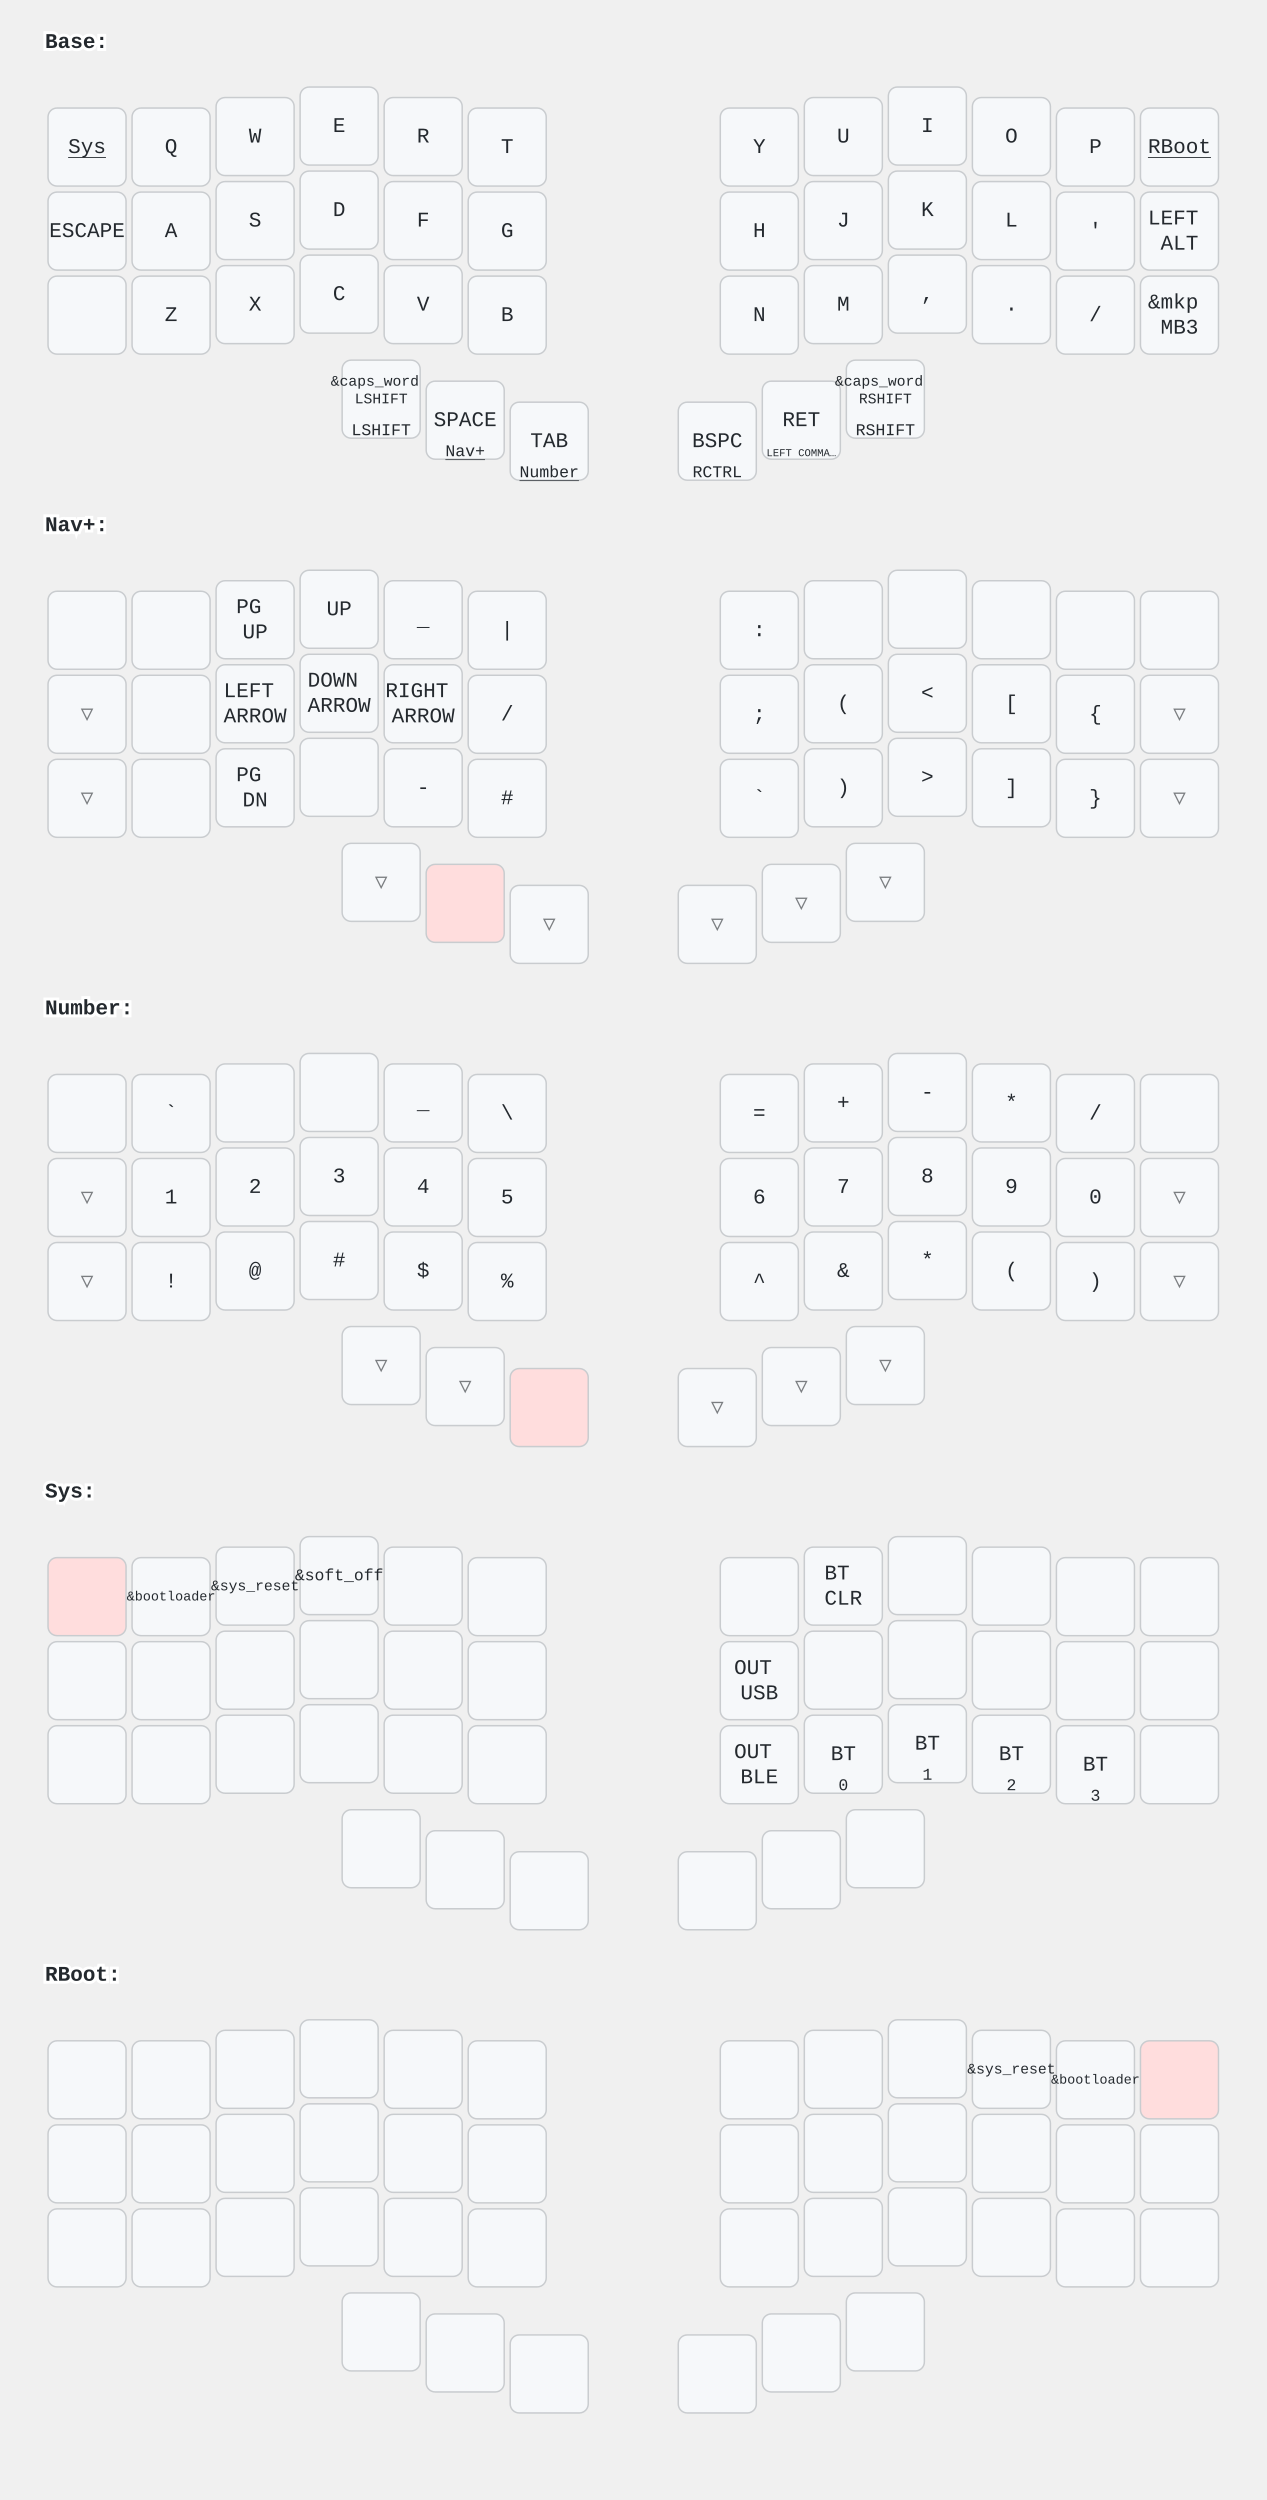
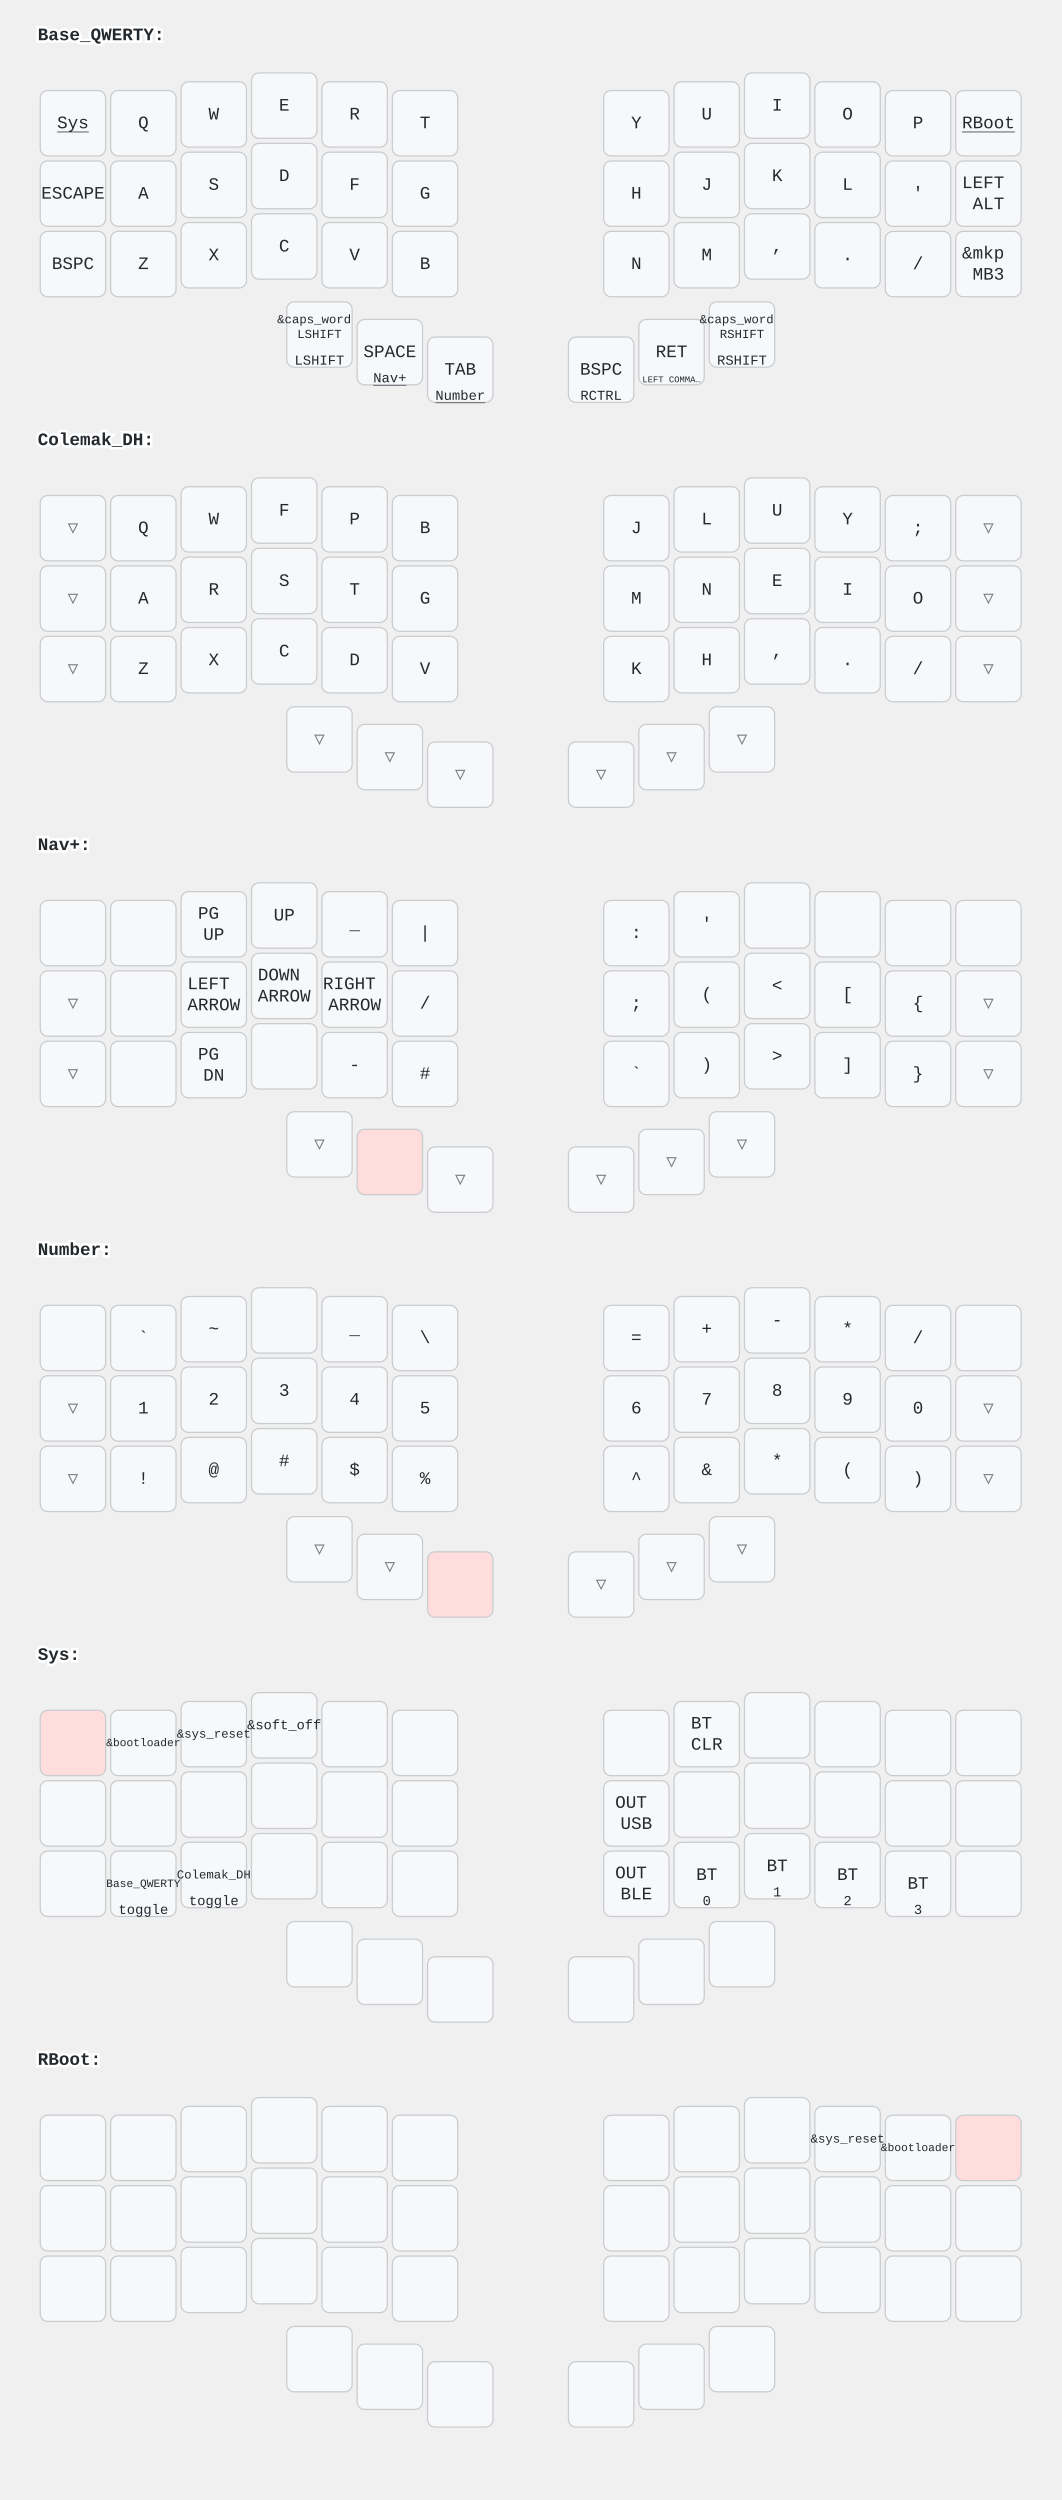
- <svg xmlns="http://www.w3.org/2000/svg" width="844" height="1666" viewBox="0 0 844 1666" class="keymap">
+ <svg xmlns="http://www.w3.org/2000/svg" width="844" height="1988" viewBox="0 0 844 1988" class="keymap">
  <style>/* inherit to force styles through use tags */
svg path {
    fill: inherit;
}

/* font and background color specifications */
svg.keymap {
    font-family: SFMono-Regular,Consolas,Liberation Mono,Menlo,monospace;
    font-size: 14px;
    font-kerning: normal;
    text-rendering: optimizeLegibility;
    fill: #24292e;
}

/* default key styling */
rect.key {
    fill: #f6f8fa;
}

rect.key, rect.combo {
    stroke: #c9cccf;
    stroke-width: 1;
}

/* default key side styling, only used is draw_key_sides is set */
rect.side {
    filter: brightness(90%);
}

/* color accent for combo boxes */
rect.combo, rect.combo-separate {
    fill: #cdf;
}

/* color accent for held keys */
rect.held, rect.combo.held {
    fill: #fdd;
}

/* color accent for ghost (optional) keys */
rect.ghost, rect.combo.ghost {
    stroke-dasharray: 4, 4;
    stroke-width: 2;
}

text {
    text-anchor: middle;
    dominant-baseline: middle;
}

/* styling for layer labels */
text.label {
    font-weight: bold;
    text-anchor: start;
    stroke: white;
    stroke-width: 4;
    paint-order: stroke;
}

/* styling for optional footer */
text.footer {
    text-anchor: end;
    dominant-baseline: auto;
    stroke: white;
    stroke-width: 4;
    paint-order: stroke;
}

/* styling for combo tap, and key hold/shifted label text */
text.combo, text.hold, text.shifted {
    font-size: 11px;
}

text.hold {
    text-anchor: middle;
    dominant-baseline: auto;
}

text.shifted {
    text-anchor: middle;
    dominant-baseline: hanging;
}

text.layer-activator {
    text-decoration: underline;
}

/* styling for hold/shifted label text in combo box */
text.combo.hold, text.combo.shifted {
    font-size: 8px;
}

/* lighter symbol for transparent keys */
text.trans {
    fill: #7b7e81;
}

/* styling for combo dendrons */
path.combo {
    stroke-width: 1;
    stroke: gray;
    fill: none;
}

/* Start Tabler Icons Cleanup */
/* cannot use height/width with glyphs */
.icon-tabler &gt; path {
    fill: inherit;
    stroke: inherit;
    stroke-width: 2;
}
/* hide tabler's default box */
.icon-tabler &gt; path[stroke="none"][fill="none"] {
    visibility: hidden;
}
/* End Tabler Icons Cleanup */
</style>
-   <g transform="translate(30, 0)" class="layer-Base">
-     <text x="0" y="28" class="label" id="Base">Base:</text>
+   <g transform="translate(30, 0)" class="layer-Base_QWERTY">
+     <text x="0" y="28" class="label" id="Base_QWERTY">Base_QWERTY:</text>
    <g transform="translate(0, 56)">
      <g transform="translate(28, 42)" class="key keypos-0">
        <rect rx="6" ry="6" x="-26" y="-26" width="52" height="52" class="key" />
        <a href="#Sys">
          <text x="0" y="0" class="key tap layer-activator">Sys</text>
        </a>
      </g>
      <g transform="translate(84, 42)" class="key keypos-1">
        <rect rx="6" ry="6" x="-26" y="-26" width="52" height="52" class="key" />
        <text x="0" y="0" class="key tap">Q</text>
      </g>
      <g transform="translate(140, 35)" class="key keypos-2">
        <rect rx="6" ry="6" x="-26" y="-26" width="52" height="52" class="key" />
        <text x="0" y="0" class="key tap">W</text>
      </g>
      <g transform="translate(196, 28)" class="key keypos-3">
        <rect rx="6" ry="6" x="-26" y="-26" width="52" height="52" class="key" />
        <text x="0" y="0" class="key tap">E</text>
      </g>
      <g transform="translate(252, 35)" class="key keypos-4">
        <rect rx="6" ry="6" x="-26" y="-26" width="52" height="52" class="key" />
        <text x="0" y="0" class="key tap">R</text>
      </g>
      <g transform="translate(308, 42)" class="key keypos-5">
        <rect rx="6" ry="6" x="-26" y="-26" width="52" height="52" class="key" />
        <text x="0" y="0" class="key tap">T</text>
      </g>
      <g transform="translate(476, 42)" class="key keypos-6">
        <rect rx="6" ry="6" x="-26" y="-26" width="52" height="52" class="key" />
        <text x="0" y="0" class="key tap">Y</text>
      </g>
      <g transform="translate(532, 35)" class="key keypos-7">
        <rect rx="6" ry="6" x="-26" y="-26" width="52" height="52" class="key" />
        <text x="0" y="0" class="key tap">U</text>
      </g>
      <g transform="translate(588, 28)" class="key keypos-8">
        <rect rx="6" ry="6" x="-26" y="-26" width="52" height="52" class="key" />
        <text x="0" y="0" class="key tap">I</text>
      </g>
      <g transform="translate(644, 35)" class="key keypos-9">
        <rect rx="6" ry="6" x="-26" y="-26" width="52" height="52" class="key" />
        <text x="0" y="0" class="key tap">O</text>
      </g>
      <g transform="translate(700, 42)" class="key keypos-10">
        <rect rx="6" ry="6" x="-26" y="-26" width="52" height="52" class="key" />
        <text x="0" y="0" class="key tap">P</text>
      </g>
      <g transform="translate(756, 42)" class="key keypos-11">
        <rect rx="6" ry="6" x="-26" y="-26" width="52" height="52" class="key" />
        <a href="#RBoot">
          <text x="0" y="0" class="key tap layer-activator">RBoot</text>
        </a>
      </g>
      <g transform="translate(28, 98)" class="key keypos-12">
        <rect rx="6" ry="6" x="-26" y="-26" width="52" height="52" class="key" />
        <text x="0" y="0" class="key tap">ESCAPE</text>
      </g>
      <g transform="translate(84, 98)" class="key keypos-13">
        <rect rx="6" ry="6" x="-26" y="-26" width="52" height="52" class="key" />
        <text x="0" y="0" class="key tap">A</text>
      </g>
      <g transform="translate(140, 91)" class="key keypos-14">
        <rect rx="6" ry="6" x="-26" y="-26" width="52" height="52" class="key" />
        <text x="0" y="0" class="key tap">S</text>
      </g>
      <g transform="translate(196, 84)" class="key keypos-15">
        <rect rx="6" ry="6" x="-26" y="-26" width="52" height="52" class="key" />
        <text x="0" y="0" class="key tap">D</text>
      </g>
      <g transform="translate(252, 91)" class="key keypos-16">
        <rect rx="6" ry="6" x="-26" y="-26" width="52" height="52" class="key" />
        <text x="0" y="0" class="key tap">F</text>
      </g>
      <g transform="translate(308, 98)" class="key keypos-17">
        <rect rx="6" ry="6" x="-26" y="-26" width="52" height="52" class="key" />
        <text x="0" y="0" class="key tap">G</text>
      </g>
      <g transform="translate(476, 98)" class="key keypos-18">
        <rect rx="6" ry="6" x="-26" y="-26" width="52" height="52" class="key" />
        <text x="0" y="0" class="key tap">H</text>
      </g>
      <g transform="translate(532, 91)" class="key keypos-19">
        <rect rx="6" ry="6" x="-26" y="-26" width="52" height="52" class="key" />
        <text x="0" y="0" class="key tap">J</text>
      </g>
      <g transform="translate(588, 84)" class="key keypos-20">
        <rect rx="6" ry="6" x="-26" y="-26" width="52" height="52" class="key" />
        <text x="0" y="0" class="key tap">K</text>
      </g>
      <g transform="translate(644, 91)" class="key keypos-21">
        <rect rx="6" ry="6" x="-26" y="-26" width="52" height="52" class="key" />
        <text x="0" y="0" class="key tap">L</text>
      </g>
      <g transform="translate(700, 98)" class="key keypos-22">
        <rect rx="6" ry="6" x="-26" y="-26" width="52" height="52" class="key" />
        <text x="0" y="0" class="key tap">'</text>
      </g>
      <g transform="translate(756, 98)" class="key keypos-23">
        <rect rx="6" ry="6" x="-26" y="-26" width="52" height="52" class="key" />
        <text x="0" y="0" class="key tap">
          <tspan x="0" dy="-0.6em">LEFT</tspan>
          <tspan x="0" dy="1.2em">ALT</tspan>
        </text>
      </g>
      <g transform="translate(28, 154)" class="key keypos-24">
        <rect rx="6" ry="6" x="-26" y="-26" width="52" height="52" class="key" />
+         <text x="0" y="0" class="key tap">BSPC</text>
      </g>
      <g transform="translate(84, 154)" class="key keypos-25">
        <rect rx="6" ry="6" x="-26" y="-26" width="52" height="52" class="key" />
        <text x="0" y="0" class="key tap">Z</text>
      </g>
      <g transform="translate(140, 147)" class="key keypos-26">
        <rect rx="6" ry="6" x="-26" y="-26" width="52" height="52" class="key" />
        <text x="0" y="0" class="key tap">X</text>
      </g>
      <g transform="translate(196, 140)" class="key keypos-27">
        <rect rx="6" ry="6" x="-26" y="-26" width="52" height="52" class="key" />
        <text x="0" y="0" class="key tap">C</text>
      </g>
      <g transform="translate(252, 147)" class="key keypos-28">
        <rect rx="6" ry="6" x="-26" y="-26" width="52" height="52" class="key" />
        <text x="0" y="0" class="key tap">V</text>
      </g>
      <g transform="translate(308, 154)" class="key keypos-29">
        <rect rx="6" ry="6" x="-26" y="-26" width="52" height="52" class="key" />
        <text x="0" y="0" class="key tap">B</text>
      </g>
      <g transform="translate(476, 154)" class="key keypos-30">
        <rect rx="6" ry="6" x="-26" y="-26" width="52" height="52" class="key" />
        <text x="0" y="0" class="key tap">N</text>
      </g>
      <g transform="translate(532, 147)" class="key keypos-31">
        <rect rx="6" ry="6" x="-26" y="-26" width="52" height="52" class="key" />
        <text x="0" y="0" class="key tap">M</text>
      </g>
      <g transform="translate(588, 140)" class="key keypos-32">
        <rect rx="6" ry="6" x="-26" y="-26" width="52" height="52" class="key" />
        <text x="0" y="0" class="key tap">,</text>
      </g>
      <g transform="translate(644, 147)" class="key keypos-33">
        <rect rx="6" ry="6" x="-26" y="-26" width="52" height="52" class="key" />
        <text x="0" y="0" class="key tap">.</text>
      </g>
      <g transform="translate(700, 154)" class="key keypos-34">
        <rect rx="6" ry="6" x="-26" y="-26" width="52" height="52" class="key" />
        <text x="0" y="0" class="key tap">/</text>
      </g>
      <g transform="translate(756, 154)" class="key keypos-35">
        <rect rx="6" ry="6" x="-26" y="-26" width="52" height="52" class="key" />
        <text x="0" y="0" class="key tap">
          <tspan x="0" dy="-0.6em">&amp;mkp</tspan>
          <tspan x="0" dy="1.2em">MB3</tspan>
        </text>
      </g>
      <g transform="translate(224, 210)" class="key keypos-36">
        <rect rx="6" ry="6" x="-26" y="-26" width="52" height="52" class="key" />
        <text x="0" y="0" class="key tap">
          <tspan x="0" dy="-1.2em" style="font-size: 70%">&amp;caps_word</tspan>
          <tspan x="0" dy="1.2em" style="font-size: 70%">LSHIFT</tspan>
        </text>
        <text x="0" y="24" class="key hold">LSHIFT</text>
      </g>
      <g transform="translate(280, 224)" class="key keypos-37">
        <rect rx="6" ry="6" x="-26" y="-26" width="52" height="52" class="key" />
        <text x="0" y="0" class="key tap">SPACE</text>
        <a href="#Nav">
          <text x="0" y="24" class="key hold layer-activator">Nav+</text>
        </a>
      </g>
      <g transform="translate(336, 238)" class="key keypos-38">
        <rect rx="6" ry="6" x="-26" y="-26" width="52" height="52" class="key" />
        <text x="0" y="0" class="key tap">TAB</text>
        <a href="#Number">
          <text x="0" y="24" class="key hold layer-activator">Number</text>
        </a>
      </g>
      <g transform="translate(448, 238)" class="key keypos-39">
        <rect rx="6" ry="6" x="-26" y="-26" width="52" height="52" class="key" />
        <text x="0" y="0" class="key tap">BSPC</text>
        <text x="0" y="24" class="key hold">RCTRL</text>
      </g>
      <g transform="translate(504, 224)" class="key keypos-40">
        <rect rx="6" ry="6" x="-26" y="-26" width="52" height="52" class="key" />
        <text x="0" y="0" class="key tap">RET</text>
        <text x="0" y="24" class="key hold">
          <tspan style="font-size: 64%">LEFT COMMA…</tspan>
        </text>
      </g>
      <g transform="translate(560, 210)" class="key keypos-41">
        <rect rx="6" ry="6" x="-26" y="-26" width="52" height="52" class="key" />
        <text x="0" y="0" class="key tap">
          <tspan x="0" dy="-1.2em" style="font-size: 70%">&amp;caps_word</tspan>
          <tspan x="0" dy="1.2em" style="font-size: 70%">RSHIFT</tspan>
        </text>
        <text x="0" y="24" class="key hold">RSHIFT</text>
      </g>
    </g>
  </g>
-   <g transform="translate(30, 322)" class="layer-Nav+">
+   <g transform="translate(30, 322)" class="layer-Colemak_DH">
+     <text x="0" y="28" class="label" id="Colemak_DH">Colemak_DH:</text>
+     <g transform="translate(0, 56)">
+       <g transform="translate(28, 42)" class="key trans keypos-0">
+         <rect rx="6" ry="6" x="-26" y="-26" width="52" height="52" class="key trans" />
+         <text x="0" y="0" class="key trans tap">▽</text>
+       </g>
+       <g transform="translate(84, 42)" class="key keypos-1">
+         <rect rx="6" ry="6" x="-26" y="-26" width="52" height="52" class="key" />
+         <text x="0" y="0" class="key tap">Q</text>
+       </g>
+       <g transform="translate(140, 35)" class="key keypos-2">
+         <rect rx="6" ry="6" x="-26" y="-26" width="52" height="52" class="key" />
+         <text x="0" y="0" class="key tap">W</text>
+       </g>
+       <g transform="translate(196, 28)" class="key keypos-3">
+         <rect rx="6" ry="6" x="-26" y="-26" width="52" height="52" class="key" />
+         <text x="0" y="0" class="key tap">F</text>
+       </g>
+       <g transform="translate(252, 35)" class="key keypos-4">
+         <rect rx="6" ry="6" x="-26" y="-26" width="52" height="52" class="key" />
+         <text x="0" y="0" class="key tap">P</text>
+       </g>
+       <g transform="translate(308, 42)" class="key keypos-5">
+         <rect rx="6" ry="6" x="-26" y="-26" width="52" height="52" class="key" />
+         <text x="0" y="0" class="key tap">B</text>
+       </g>
+       <g transform="translate(476, 42)" class="key keypos-6">
+         <rect rx="6" ry="6" x="-26" y="-26" width="52" height="52" class="key" />
+         <text x="0" y="0" class="key tap">J</text>
+       </g>
+       <g transform="translate(532, 35)" class="key keypos-7">
+         <rect rx="6" ry="6" x="-26" y="-26" width="52" height="52" class="key" />
+         <text x="0" y="0" class="key tap">L</text>
+       </g>
+       <g transform="translate(588, 28)" class="key keypos-8">
+         <rect rx="6" ry="6" x="-26" y="-26" width="52" height="52" class="key" />
+         <text x="0" y="0" class="key tap">U</text>
+       </g>
+       <g transform="translate(644, 35)" class="key keypos-9">
+         <rect rx="6" ry="6" x="-26" y="-26" width="52" height="52" class="key" />
+         <text x="0" y="0" class="key tap">Y</text>
+       </g>
+       <g transform="translate(700, 42)" class="key keypos-10">
+         <rect rx="6" ry="6" x="-26" y="-26" width="52" height="52" class="key" />
+         <text x="0" y="0" class="key tap">;</text>
+       </g>
+       <g transform="translate(756, 42)" class="key trans keypos-11">
+         <rect rx="6" ry="6" x="-26" y="-26" width="52" height="52" class="key trans" />
+         <text x="0" y="0" class="key trans tap">▽</text>
+       </g>
+       <g transform="translate(28, 98)" class="key trans keypos-12">
+         <rect rx="6" ry="6" x="-26" y="-26" width="52" height="52" class="key trans" />
+         <text x="0" y="0" class="key trans tap">▽</text>
+       </g>
+       <g transform="translate(84, 98)" class="key keypos-13">
+         <rect rx="6" ry="6" x="-26" y="-26" width="52" height="52" class="key" />
+         <text x="0" y="0" class="key tap">A</text>
+       </g>
+       <g transform="translate(140, 91)" class="key keypos-14">
+         <rect rx="6" ry="6" x="-26" y="-26" width="52" height="52" class="key" />
+         <text x="0" y="0" class="key tap">R</text>
+       </g>
+       <g transform="translate(196, 84)" class="key keypos-15">
+         <rect rx="6" ry="6" x="-26" y="-26" width="52" height="52" class="key" />
+         <text x="0" y="0" class="key tap">S</text>
+       </g>
+       <g transform="translate(252, 91)" class="key keypos-16">
+         <rect rx="6" ry="6" x="-26" y="-26" width="52" height="52" class="key" />
+         <text x="0" y="0" class="key tap">T</text>
+       </g>
+       <g transform="translate(308, 98)" class="key keypos-17">
+         <rect rx="6" ry="6" x="-26" y="-26" width="52" height="52" class="key" />
+         <text x="0" y="0" class="key tap">G</text>
+       </g>
+       <g transform="translate(476, 98)" class="key keypos-18">
+         <rect rx="6" ry="6" x="-26" y="-26" width="52" height="52" class="key" />
+         <text x="0" y="0" class="key tap">M</text>
+       </g>
+       <g transform="translate(532, 91)" class="key keypos-19">
+         <rect rx="6" ry="6" x="-26" y="-26" width="52" height="52" class="key" />
+         <text x="0" y="0" class="key tap">N</text>
+       </g>
+       <g transform="translate(588, 84)" class="key keypos-20">
+         <rect rx="6" ry="6" x="-26" y="-26" width="52" height="52" class="key" />
+         <text x="0" y="0" class="key tap">E</text>
+       </g>
+       <g transform="translate(644, 91)" class="key keypos-21">
+         <rect rx="6" ry="6" x="-26" y="-26" width="52" height="52" class="key" />
+         <text x="0" y="0" class="key tap">I</text>
+       </g>
+       <g transform="translate(700, 98)" class="key keypos-22">
+         <rect rx="6" ry="6" x="-26" y="-26" width="52" height="52" class="key" />
+         <text x="0" y="0" class="key tap">O</text>
+       </g>
+       <g transform="translate(756, 98)" class="key trans keypos-23">
+         <rect rx="6" ry="6" x="-26" y="-26" width="52" height="52" class="key trans" />
+         <text x="0" y="0" class="key trans tap">▽</text>
+       </g>
+       <g transform="translate(28, 154)" class="key trans keypos-24">
+         <rect rx="6" ry="6" x="-26" y="-26" width="52" height="52" class="key trans" />
+         <text x="0" y="0" class="key trans tap">▽</text>
+       </g>
+       <g transform="translate(84, 154)" class="key keypos-25">
+         <rect rx="6" ry="6" x="-26" y="-26" width="52" height="52" class="key" />
+         <text x="0" y="0" class="key tap">Z</text>
+       </g>
+       <g transform="translate(140, 147)" class="key keypos-26">
+         <rect rx="6" ry="6" x="-26" y="-26" width="52" height="52" class="key" />
+         <text x="0" y="0" class="key tap">X</text>
+       </g>
+       <g transform="translate(196, 140)" class="key keypos-27">
+         <rect rx="6" ry="6" x="-26" y="-26" width="52" height="52" class="key" />
+         <text x="0" y="0" class="key tap">C</text>
+       </g>
+       <g transform="translate(252, 147)" class="key keypos-28">
+         <rect rx="6" ry="6" x="-26" y="-26" width="52" height="52" class="key" />
+         <text x="0" y="0" class="key tap">D</text>
+       </g>
+       <g transform="translate(308, 154)" class="key keypos-29">
+         <rect rx="6" ry="6" x="-26" y="-26" width="52" height="52" class="key" />
+         <text x="0" y="0" class="key tap">V</text>
+       </g>
+       <g transform="translate(476, 154)" class="key keypos-30">
+         <rect rx="6" ry="6" x="-26" y="-26" width="52" height="52" class="key" />
+         <text x="0" y="0" class="key tap">K</text>
+       </g>
+       <g transform="translate(532, 147)" class="key keypos-31">
+         <rect rx="6" ry="6" x="-26" y="-26" width="52" height="52" class="key" />
+         <text x="0" y="0" class="key tap">H</text>
+       </g>
+       <g transform="translate(588, 140)" class="key keypos-32">
+         <rect rx="6" ry="6" x="-26" y="-26" width="52" height="52" class="key" />
+         <text x="0" y="0" class="key tap">,</text>
+       </g>
+       <g transform="translate(644, 147)" class="key keypos-33">
+         <rect rx="6" ry="6" x="-26" y="-26" width="52" height="52" class="key" />
+         <text x="0" y="0" class="key tap">.</text>
+       </g>
+       <g transform="translate(700, 154)" class="key keypos-34">
+         <rect rx="6" ry="6" x="-26" y="-26" width="52" height="52" class="key" />
+         <text x="0" y="0" class="key tap">/</text>
+       </g>
+       <g transform="translate(756, 154)" class="key trans keypos-35">
+         <rect rx="6" ry="6" x="-26" y="-26" width="52" height="52" class="key trans" />
+         <text x="0" y="0" class="key trans tap">▽</text>
+       </g>
+       <g transform="translate(224, 210)" class="key trans keypos-36">
+         <rect rx="6" ry="6" x="-26" y="-26" width="52" height="52" class="key trans" />
+         <text x="0" y="0" class="key trans tap">▽</text>
+       </g>
+       <g transform="translate(280, 224)" class="key trans keypos-37">
+         <rect rx="6" ry="6" x="-26" y="-26" width="52" height="52" class="key trans" />
+         <text x="0" y="0" class="key trans tap">▽</text>
+       </g>
+       <g transform="translate(336, 238)" class="key trans keypos-38">
+         <rect rx="6" ry="6" x="-26" y="-26" width="52" height="52" class="key trans" />
+         <text x="0" y="0" class="key trans tap">▽</text>
+       </g>
+       <g transform="translate(448, 238)" class="key trans keypos-39">
+         <rect rx="6" ry="6" x="-26" y="-26" width="52" height="52" class="key trans" />
+         <text x="0" y="0" class="key trans tap">▽</text>
+       </g>
+       <g transform="translate(504, 224)" class="key trans keypos-40">
+         <rect rx="6" ry="6" x="-26" y="-26" width="52" height="52" class="key trans" />
+         <text x="0" y="0" class="key trans tap">▽</text>
+       </g>
+       <g transform="translate(560, 210)" class="key trans keypos-41">
+         <rect rx="6" ry="6" x="-26" y="-26" width="52" height="52" class="key trans" />
+         <text x="0" y="0" class="key trans tap">▽</text>
+       </g>
+     </g>
+   </g>
+   <g transform="translate(30, 644)" class="layer-Nav+">
    <text x="0" y="28" class="label" id="Nav">Nav+:</text>
    <g transform="translate(0, 56)">
      <g transform="translate(28, 42)" class="key keypos-0">
        <rect rx="6" ry="6" x="-26" y="-26" width="52" height="52" class="key" />
      </g>
      <g transform="translate(84, 42)" class="key keypos-1">
        <rect rx="6" ry="6" x="-26" y="-26" width="52" height="52" class="key" />
      </g>
      <g transform="translate(140, 35)" class="key keypos-2">
        <rect rx="6" ry="6" x="-26" y="-26" width="52" height="52" class="key" />
        <text x="0" y="0" class="key tap">
          <tspan x="0" dy="-0.6em">PG</tspan>
          <tspan x="0" dy="1.2em">UP</tspan>
        </text>
      </g>
      <g transform="translate(196, 28)" class="key keypos-3">
        <rect rx="6" ry="6" x="-26" y="-26" width="52" height="52" class="key" />
        <text x="0" y="0" class="key tap">UP</text>
      </g>
      <g transform="translate(252, 35)" class="key keypos-4">
        <rect rx="6" ry="6" x="-26" y="-26" width="52" height="52" class="key" />
        <text x="0" y="0" class="key tap">_</text>
      </g>
      <g transform="translate(308, 42)" class="key keypos-5">
        <rect rx="6" ry="6" x="-26" y="-26" width="52" height="52" class="key" />
        <text x="0" y="0" class="key tap">|</text>
      </g>
      <g transform="translate(476, 42)" class="key keypos-6">
        <rect rx="6" ry="6" x="-26" y="-26" width="52" height="52" class="key" />
        <text x="0" y="0" class="key tap">:</text>
      </g>
      <g transform="translate(532, 35)" class="key keypos-7">
        <rect rx="6" ry="6" x="-26" y="-26" width="52" height="52" class="key" />
+         <text x="0" y="0" class="key tap">'</text>
      </g>
      <g transform="translate(588, 28)" class="key keypos-8">
        <rect rx="6" ry="6" x="-26" y="-26" width="52" height="52" class="key" />
      </g>
      <g transform="translate(644, 35)" class="key keypos-9">
        <rect rx="6" ry="6" x="-26" y="-26" width="52" height="52" class="key" />
      </g>
      <g transform="translate(700, 42)" class="key keypos-10">
        <rect rx="6" ry="6" x="-26" y="-26" width="52" height="52" class="key" />
      </g>
      <g transform="translate(756, 42)" class="key keypos-11">
        <rect rx="6" ry="6" x="-26" y="-26" width="52" height="52" class="key" />
      </g>
      <g transform="translate(28, 98)" class="key trans keypos-12">
        <rect rx="6" ry="6" x="-26" y="-26" width="52" height="52" class="key trans" />
        <text x="0" y="0" class="key trans tap">▽</text>
      </g>
      <g transform="translate(84, 98)" class="key keypos-13">
        <rect rx="6" ry="6" x="-26" y="-26" width="52" height="52" class="key" />
      </g>
      <g transform="translate(140, 91)" class="key keypos-14">
        <rect rx="6" ry="6" x="-26" y="-26" width="52" height="52" class="key" />
        <text x="0" y="0" class="key tap">
          <tspan x="0" dy="-0.6em">LEFT</tspan>
          <tspan x="0" dy="1.2em">ARROW</tspan>
        </text>
      </g>
      <g transform="translate(196, 84)" class="key keypos-15">
        <rect rx="6" ry="6" x="-26" y="-26" width="52" height="52" class="key" />
        <text x="0" y="0" class="key tap">
          <tspan x="0" dy="-0.6em">DOWN</tspan>
          <tspan x="0" dy="1.2em">ARROW</tspan>
        </text>
      </g>
      <g transform="translate(252, 91)" class="key keypos-16">
        <rect rx="6" ry="6" x="-26" y="-26" width="52" height="52" class="key" />
        <text x="0" y="0" class="key tap">
          <tspan x="0" dy="-0.6em">RIGHT</tspan>
          <tspan x="0" dy="1.2em">ARROW</tspan>
        </text>
      </g>
      <g transform="translate(308, 98)" class="key keypos-17">
        <rect rx="6" ry="6" x="-26" y="-26" width="52" height="52" class="key" />
        <text x="0" y="0" class="key tap">/</text>
      </g>
      <g transform="translate(476, 98)" class="key keypos-18">
        <rect rx="6" ry="6" x="-26" y="-26" width="52" height="52" class="key" />
        <text x="0" y="0" class="key tap">;</text>
      </g>
      <g transform="translate(532, 91)" class="key keypos-19">
        <rect rx="6" ry="6" x="-26" y="-26" width="52" height="52" class="key" />
        <text x="0" y="0" class="key tap">(</text>
      </g>
      <g transform="translate(588, 84)" class="key keypos-20">
        <rect rx="6" ry="6" x="-26" y="-26" width="52" height="52" class="key" />
        <text x="0" y="0" class="key tap">&lt;</text>
      </g>
      <g transform="translate(644, 91)" class="key keypos-21">
        <rect rx="6" ry="6" x="-26" y="-26" width="52" height="52" class="key" />
        <text x="0" y="0" class="key tap">[</text>
      </g>
      <g transform="translate(700, 98)" class="key keypos-22">
        <rect rx="6" ry="6" x="-26" y="-26" width="52" height="52" class="key" />
        <text x="0" y="0" class="key tap">{</text>
      </g>
      <g transform="translate(756, 98)" class="key trans keypos-23">
        <rect rx="6" ry="6" x="-26" y="-26" width="52" height="52" class="key trans" />
        <text x="0" y="0" class="key trans tap">▽</text>
      </g>
      <g transform="translate(28, 154)" class="key trans keypos-24">
        <rect rx="6" ry="6" x="-26" y="-26" width="52" height="52" class="key trans" />
        <text x="0" y="0" class="key trans tap">▽</text>
      </g>
      <g transform="translate(84, 154)" class="key keypos-25">
        <rect rx="6" ry="6" x="-26" y="-26" width="52" height="52" class="key" />
      </g>
      <g transform="translate(140, 147)" class="key keypos-26">
        <rect rx="6" ry="6" x="-26" y="-26" width="52" height="52" class="key" />
        <text x="0" y="0" class="key tap">
          <tspan x="0" dy="-0.6em">PG</tspan>
          <tspan x="0" dy="1.2em">DN</tspan>
        </text>
      </g>
      <g transform="translate(196, 140)" class="key keypos-27">
        <rect rx="6" ry="6" x="-26" y="-26" width="52" height="52" class="key" />
      </g>
      <g transform="translate(252, 147)" class="key keypos-28">
        <rect rx="6" ry="6" x="-26" y="-26" width="52" height="52" class="key" />
        <text x="0" y="0" class="key tap">-</text>
      </g>
      <g transform="translate(308, 154)" class="key keypos-29">
        <rect rx="6" ry="6" x="-26" y="-26" width="52" height="52" class="key" />
        <text x="0" y="0" class="key tap">#</text>
      </g>
      <g transform="translate(476, 154)" class="key keypos-30">
        <rect rx="6" ry="6" x="-26" y="-26" width="52" height="52" class="key" />
        <text x="0" y="0" class="key tap">`</text>
      </g>
      <g transform="translate(532, 147)" class="key keypos-31">
        <rect rx="6" ry="6" x="-26" y="-26" width="52" height="52" class="key" />
        <text x="0" y="0" class="key tap">)</text>
      </g>
      <g transform="translate(588, 140)" class="key keypos-32">
        <rect rx="6" ry="6" x="-26" y="-26" width="52" height="52" class="key" />
        <text x="0" y="0" class="key tap">&gt;</text>
      </g>
      <g transform="translate(644, 147)" class="key keypos-33">
        <rect rx="6" ry="6" x="-26" y="-26" width="52" height="52" class="key" />
        <text x="0" y="0" class="key tap">]</text>
      </g>
      <g transform="translate(700, 154)" class="key keypos-34">
        <rect rx="6" ry="6" x="-26" y="-26" width="52" height="52" class="key" />
        <text x="0" y="0" class="key tap">}</text>
      </g>
      <g transform="translate(756, 154)" class="key trans keypos-35">
        <rect rx="6" ry="6" x="-26" y="-26" width="52" height="52" class="key trans" />
        <text x="0" y="0" class="key trans tap">▽</text>
      </g>
      <g transform="translate(224, 210)" class="key trans keypos-36">
        <rect rx="6" ry="6" x="-26" y="-26" width="52" height="52" class="key trans" />
        <text x="0" y="0" class="key trans tap">▽</text>
      </g>
      <g transform="translate(280, 224)" class="key held keypos-37">
        <rect rx="6" ry="6" x="-26" y="-26" width="52" height="52" class="key held" />
      </g>
      <g transform="translate(336, 238)" class="key trans keypos-38">
        <rect rx="6" ry="6" x="-26" y="-26" width="52" height="52" class="key trans" />
        <text x="0" y="0" class="key trans tap">▽</text>
      </g>
      <g transform="translate(448, 238)" class="key trans keypos-39">
        <rect rx="6" ry="6" x="-26" y="-26" width="52" height="52" class="key trans" />
        <text x="0" y="0" class="key trans tap">▽</text>
      </g>
      <g transform="translate(504, 224)" class="key trans keypos-40">
        <rect rx="6" ry="6" x="-26" y="-26" width="52" height="52" class="key trans" />
        <text x="0" y="0" class="key trans tap">▽</text>
      </g>
      <g transform="translate(560, 210)" class="key trans keypos-41">
        <rect rx="6" ry="6" x="-26" y="-26" width="52" height="52" class="key trans" />
        <text x="0" y="0" class="key trans tap">▽</text>
      </g>
    </g>
  </g>
-   <g transform="translate(30, 644)" class="layer-Number">
+   <g transform="translate(30, 966)" class="layer-Number">
    <text x="0" y="28" class="label" id="Number">Number:</text>
    <g transform="translate(0, 56)">
      <g transform="translate(28, 42)" class="key keypos-0">
        <rect rx="6" ry="6" x="-26" y="-26" width="52" height="52" class="key" />
      </g>
      <g transform="translate(84, 42)" class="key keypos-1">
        <rect rx="6" ry="6" x="-26" y="-26" width="52" height="52" class="key" />
        <text x="0" y="0" class="key tap">`</text>
      </g>
      <g transform="translate(140, 35)" class="key keypos-2">
        <rect rx="6" ry="6" x="-26" y="-26" width="52" height="52" class="key" />
+         <text x="0" y="0" class="key tap">~</text>
      </g>
      <g transform="translate(196, 28)" class="key keypos-3">
        <rect rx="6" ry="6" x="-26" y="-26" width="52" height="52" class="key" />
      </g>
      <g transform="translate(252, 35)" class="key keypos-4">
        <rect rx="6" ry="6" x="-26" y="-26" width="52" height="52" class="key" />
        <text x="0" y="0" class="key tap">_</text>
      </g>
      <g transform="translate(308, 42)" class="key keypos-5">
        <rect rx="6" ry="6" x="-26" y="-26" width="52" height="52" class="key" />
        <text x="0" y="0" class="key tap">\</text>
      </g>
      <g transform="translate(476, 42)" class="key keypos-6">
        <rect rx="6" ry="6" x="-26" y="-26" width="52" height="52" class="key" />
        <text x="0" y="0" class="key tap">=</text>
      </g>
      <g transform="translate(532, 35)" class="key keypos-7">
        <rect rx="6" ry="6" x="-26" y="-26" width="52" height="52" class="key" />
        <text x="0" y="0" class="key tap">+</text>
      </g>
      <g transform="translate(588, 28)" class="key keypos-8">
        <rect rx="6" ry="6" x="-26" y="-26" width="52" height="52" class="key" />
        <text x="0" y="0" class="key tap">-</text>
      </g>
      <g transform="translate(644, 35)" class="key keypos-9">
        <rect rx="6" ry="6" x="-26" y="-26" width="52" height="52" class="key" />
        <text x="0" y="0" class="key tap">*</text>
      </g>
      <g transform="translate(700, 42)" class="key keypos-10">
        <rect rx="6" ry="6" x="-26" y="-26" width="52" height="52" class="key" />
        <text x="0" y="0" class="key tap">/</text>
      </g>
      <g transform="translate(756, 42)" class="key keypos-11">
        <rect rx="6" ry="6" x="-26" y="-26" width="52" height="52" class="key" />
      </g>
      <g transform="translate(28, 98)" class="key trans keypos-12">
        <rect rx="6" ry="6" x="-26" y="-26" width="52" height="52" class="key trans" />
        <text x="0" y="0" class="key trans tap">▽</text>
      </g>
      <g transform="translate(84, 98)" class="key keypos-13">
        <rect rx="6" ry="6" x="-26" y="-26" width="52" height="52" class="key" />
        <text x="0" y="0" class="key tap">1</text>
      </g>
      <g transform="translate(140, 91)" class="key keypos-14">
        <rect rx="6" ry="6" x="-26" y="-26" width="52" height="52" class="key" />
        <text x="0" y="0" class="key tap">2</text>
      </g>
      <g transform="translate(196, 84)" class="key keypos-15">
        <rect rx="6" ry="6" x="-26" y="-26" width="52" height="52" class="key" />
        <text x="0" y="0" class="key tap">3</text>
      </g>
      <g transform="translate(252, 91)" class="key keypos-16">
        <rect rx="6" ry="6" x="-26" y="-26" width="52" height="52" class="key" />
        <text x="0" y="0" class="key tap">4</text>
      </g>
      <g transform="translate(308, 98)" class="key keypos-17">
        <rect rx="6" ry="6" x="-26" y="-26" width="52" height="52" class="key" />
        <text x="0" y="0" class="key tap">5</text>
      </g>
      <g transform="translate(476, 98)" class="key keypos-18">
        <rect rx="6" ry="6" x="-26" y="-26" width="52" height="52" class="key" />
        <text x="0" y="0" class="key tap">6</text>
      </g>
      <g transform="translate(532, 91)" class="key keypos-19">
        <rect rx="6" ry="6" x="-26" y="-26" width="52" height="52" class="key" />
        <text x="0" y="0" class="key tap">7</text>
      </g>
      <g transform="translate(588, 84)" class="key keypos-20">
        <rect rx="6" ry="6" x="-26" y="-26" width="52" height="52" class="key" />
        <text x="0" y="0" class="key tap">8</text>
      </g>
      <g transform="translate(644, 91)" class="key keypos-21">
        <rect rx="6" ry="6" x="-26" y="-26" width="52" height="52" class="key" />
        <text x="0" y="0" class="key tap">9</text>
      </g>
      <g transform="translate(700, 98)" class="key keypos-22">
        <rect rx="6" ry="6" x="-26" y="-26" width="52" height="52" class="key" />
        <text x="0" y="0" class="key tap">0</text>
      </g>
      <g transform="translate(756, 98)" class="key trans keypos-23">
        <rect rx="6" ry="6" x="-26" y="-26" width="52" height="52" class="key trans" />
        <text x="0" y="0" class="key trans tap">▽</text>
      </g>
      <g transform="translate(28, 154)" class="key trans keypos-24">
        <rect rx="6" ry="6" x="-26" y="-26" width="52" height="52" class="key trans" />
        <text x="0" y="0" class="key trans tap">▽</text>
      </g>
      <g transform="translate(84, 154)" class="key keypos-25">
        <rect rx="6" ry="6" x="-26" y="-26" width="52" height="52" class="key" />
        <text x="0" y="0" class="key tap">!</text>
      </g>
      <g transform="translate(140, 147)" class="key keypos-26">
        <rect rx="6" ry="6" x="-26" y="-26" width="52" height="52" class="key" />
        <text x="0" y="0" class="key tap">@</text>
      </g>
      <g transform="translate(196, 140)" class="key keypos-27">
        <rect rx="6" ry="6" x="-26" y="-26" width="52" height="52" class="key" />
        <text x="0" y="0" class="key tap">#</text>
      </g>
      <g transform="translate(252, 147)" class="key keypos-28">
        <rect rx="6" ry="6" x="-26" y="-26" width="52" height="52" class="key" />
        <text x="0" y="0" class="key tap">$</text>
      </g>
      <g transform="translate(308, 154)" class="key keypos-29">
        <rect rx="6" ry="6" x="-26" y="-26" width="52" height="52" class="key" />
        <text x="0" y="0" class="key tap">%</text>
      </g>
      <g transform="translate(476, 154)" class="key keypos-30">
        <rect rx="6" ry="6" x="-26" y="-26" width="52" height="52" class="key" />
        <text x="0" y="0" class="key tap">^</text>
      </g>
      <g transform="translate(532, 147)" class="key keypos-31">
        <rect rx="6" ry="6" x="-26" y="-26" width="52" height="52" class="key" />
        <text x="0" y="0" class="key tap">&amp;</text>
      </g>
      <g transform="translate(588, 140)" class="key keypos-32">
        <rect rx="6" ry="6" x="-26" y="-26" width="52" height="52" class="key" />
        <text x="0" y="0" class="key tap">*</text>
      </g>
      <g transform="translate(644, 147)" class="key keypos-33">
        <rect rx="6" ry="6" x="-26" y="-26" width="52" height="52" class="key" />
        <text x="0" y="0" class="key tap">(</text>
      </g>
      <g transform="translate(700, 154)" class="key keypos-34">
        <rect rx="6" ry="6" x="-26" y="-26" width="52" height="52" class="key" />
        <text x="0" y="0" class="key tap">)</text>
      </g>
      <g transform="translate(756, 154)" class="key trans keypos-35">
        <rect rx="6" ry="6" x="-26" y="-26" width="52" height="52" class="key trans" />
        <text x="0" y="0" class="key trans tap">▽</text>
      </g>
      <g transform="translate(224, 210)" class="key trans keypos-36">
        <rect rx="6" ry="6" x="-26" y="-26" width="52" height="52" class="key trans" />
        <text x="0" y="0" class="key trans tap">▽</text>
      </g>
      <g transform="translate(280, 224)" class="key trans keypos-37">
        <rect rx="6" ry="6" x="-26" y="-26" width="52" height="52" class="key trans" />
        <text x="0" y="0" class="key trans tap">▽</text>
      </g>
      <g transform="translate(336, 238)" class="key held keypos-38">
        <rect rx="6" ry="6" x="-26" y="-26" width="52" height="52" class="key held" />
      </g>
      <g transform="translate(448, 238)" class="key trans keypos-39">
        <rect rx="6" ry="6" x="-26" y="-26" width="52" height="52" class="key trans" />
        <text x="0" y="0" class="key trans tap">▽</text>
      </g>
      <g transform="translate(504, 224)" class="key trans keypos-40">
        <rect rx="6" ry="6" x="-26" y="-26" width="52" height="52" class="key trans" />
        <text x="0" y="0" class="key trans tap">▽</text>
      </g>
      <g transform="translate(560, 210)" class="key trans keypos-41">
        <rect rx="6" ry="6" x="-26" y="-26" width="52" height="52" class="key trans" />
        <text x="0" y="0" class="key trans tap">▽</text>
      </g>
    </g>
  </g>
-   <g transform="translate(30, 966)" class="layer-Sys">
+   <g transform="translate(30, 1288)" class="layer-Sys">
    <text x="0" y="28" class="label" id="Sys">Sys:</text>
    <g transform="translate(0, 56)">
      <g transform="translate(28, 42)" class="key held keypos-0">
        <rect rx="6" ry="6" x="-26" y="-26" width="52" height="52" class="key held" />
      </g>
      <g transform="translate(84, 42)" class="key keypos-1">
        <rect rx="6" ry="6" x="-26" y="-26" width="52" height="52" class="key" />
        <text x="0" y="0" class="key tap">
          <tspan style="font-size: 64%">&amp;bootloader</tspan>
        </text>
      </g>
      <g transform="translate(140, 35)" class="key keypos-2">
        <rect rx="6" ry="6" x="-26" y="-26" width="52" height="52" class="key" />
        <text x="0" y="0" class="key tap">
          <tspan style="font-size: 70%">&amp;sys_reset</tspan>
        </text>
      </g>
      <g transform="translate(196, 28)" class="key keypos-3">
        <rect rx="6" ry="6" x="-26" y="-26" width="52" height="52" class="key" />
        <text x="0" y="0" class="key tap">
          <tspan style="font-size: 78%">&amp;soft_off</tspan>
        </text>
      </g>
      <g transform="translate(252, 35)" class="key keypos-4">
        <rect rx="6" ry="6" x="-26" y="-26" width="52" height="52" class="key" />
      </g>
      <g transform="translate(308, 42)" class="key keypos-5">
        <rect rx="6" ry="6" x="-26" y="-26" width="52" height="52" class="key" />
      </g>
      <g transform="translate(476, 42)" class="key keypos-6">
        <rect rx="6" ry="6" x="-26" y="-26" width="52" height="52" class="key" />
      </g>
      <g transform="translate(532, 35)" class="key keypos-7">
        <rect rx="6" ry="6" x="-26" y="-26" width="52" height="52" class="key" />
        <text x="0" y="0" class="key tap">
          <tspan x="0" dy="-0.6em">BT</tspan>
          <tspan x="0" dy="1.2em">CLR</tspan>
        </text>
      </g>
      <g transform="translate(588, 28)" class="key keypos-8">
        <rect rx="6" ry="6" x="-26" y="-26" width="52" height="52" class="key" />
      </g>
      <g transform="translate(644, 35)" class="key keypos-9">
        <rect rx="6" ry="6" x="-26" y="-26" width="52" height="52" class="key" />
      </g>
      <g transform="translate(700, 42)" class="key keypos-10">
        <rect rx="6" ry="6" x="-26" y="-26" width="52" height="52" class="key" />
      </g>
      <g transform="translate(756, 42)" class="key keypos-11">
        <rect rx="6" ry="6" x="-26" y="-26" width="52" height="52" class="key" />
      </g>
      <g transform="translate(28, 98)" class="key keypos-12">
        <rect rx="6" ry="6" x="-26" y="-26" width="52" height="52" class="key" />
      </g>
      <g transform="translate(84, 98)" class="key keypos-13">
        <rect rx="6" ry="6" x="-26" y="-26" width="52" height="52" class="key" />
      </g>
      <g transform="translate(140, 91)" class="key keypos-14">
        <rect rx="6" ry="6" x="-26" y="-26" width="52" height="52" class="key" />
      </g>
      <g transform="translate(196, 84)" class="key keypos-15">
        <rect rx="6" ry="6" x="-26" y="-26" width="52" height="52" class="key" />
      </g>
      <g transform="translate(252, 91)" class="key keypos-16">
        <rect rx="6" ry="6" x="-26" y="-26" width="52" height="52" class="key" />
      </g>
      <g transform="translate(308, 98)" class="key keypos-17">
        <rect rx="6" ry="6" x="-26" y="-26" width="52" height="52" class="key" />
      </g>
      <g transform="translate(476, 98)" class="key keypos-18">
        <rect rx="6" ry="6" x="-26" y="-26" width="52" height="52" class="key" />
        <text x="0" y="0" class="key tap">
          <tspan x="0" dy="-0.6em">OUT</tspan>
          <tspan x="0" dy="1.2em">USB</tspan>
        </text>
      </g>
      <g transform="translate(532, 91)" class="key keypos-19">
        <rect rx="6" ry="6" x="-26" y="-26" width="52" height="52" class="key" />
      </g>
      <g transform="translate(588, 84)" class="key keypos-20">
        <rect rx="6" ry="6" x="-26" y="-26" width="52" height="52" class="key" />
      </g>
      <g transform="translate(644, 91)" class="key keypos-21">
        <rect rx="6" ry="6" x="-26" y="-26" width="52" height="52" class="key" />
      </g>
      <g transform="translate(700, 98)" class="key keypos-22">
        <rect rx="6" ry="6" x="-26" y="-26" width="52" height="52" class="key" />
      </g>
      <g transform="translate(756, 98)" class="key keypos-23">
        <rect rx="6" ry="6" x="-26" y="-26" width="52" height="52" class="key" />
      </g>
      <g transform="translate(28, 154)" class="key keypos-24">
        <rect rx="6" ry="6" x="-26" y="-26" width="52" height="52" class="key" />
      </g>
      <g transform="translate(84, 154)" class="key keypos-25">
        <rect rx="6" ry="6" x="-26" y="-26" width="52" height="52" class="key" />
+         <a href="#Base_QWERTY">
+           <text x="0" y="0" class="key tap layer-activator">
+             <tspan style="font-size: 64%">Base_QWERTY</tspan>
+           </text>
+         </a>
+         <text x="0" y="24" class="key hold">toggle</text>
      </g>
      <g transform="translate(140, 147)" class="key keypos-26">
        <rect rx="6" ry="6" x="-26" y="-26" width="52" height="52" class="key" />
+         <a href="#Colemak_DH">
+           <text x="0" y="0" class="key tap layer-activator">
+             <tspan style="font-size: 70%">Colemak_DH</tspan>
+           </text>
+         </a>
+         <text x="0" y="24" class="key hold">toggle</text>
      </g>
      <g transform="translate(196, 140)" class="key keypos-27">
        <rect rx="6" ry="6" x="-26" y="-26" width="52" height="52" class="key" />
      </g>
      <g transform="translate(252, 147)" class="key keypos-28">
        <rect rx="6" ry="6" x="-26" y="-26" width="52" height="52" class="key" />
      </g>
      <g transform="translate(308, 154)" class="key keypos-29">
        <rect rx="6" ry="6" x="-26" y="-26" width="52" height="52" class="key" />
      </g>
      <g transform="translate(476, 154)" class="key keypos-30">
        <rect rx="6" ry="6" x="-26" y="-26" width="52" height="52" class="key" />
        <text x="0" y="0" class="key tap">
          <tspan x="0" dy="-0.6em">OUT</tspan>
          <tspan x="0" dy="1.2em">BLE</tspan>
        </text>
      </g>
      <g transform="translate(532, 147)" class="key keypos-31">
        <rect rx="6" ry="6" x="-26" y="-26" width="52" height="52" class="key" />
        <text x="0" y="0" class="key tap">BT</text>
        <text x="0" y="24" class="key hold">0</text>
      </g>
      <g transform="translate(588, 140)" class="key keypos-32">
        <rect rx="6" ry="6" x="-26" y="-26" width="52" height="52" class="key" />
        <text x="0" y="0" class="key tap">BT</text>
        <text x="0" y="24" class="key hold">1</text>
      </g>
      <g transform="translate(644, 147)" class="key keypos-33">
        <rect rx="6" ry="6" x="-26" y="-26" width="52" height="52" class="key" />
        <text x="0" y="0" class="key tap">BT</text>
        <text x="0" y="24" class="key hold">2</text>
      </g>
      <g transform="translate(700, 154)" class="key keypos-34">
        <rect rx="6" ry="6" x="-26" y="-26" width="52" height="52" class="key" />
        <text x="0" y="0" class="key tap">BT</text>
        <text x="0" y="24" class="key hold">3</text>
      </g>
      <g transform="translate(756, 154)" class="key keypos-35">
        <rect rx="6" ry="6" x="-26" y="-26" width="52" height="52" class="key" />
      </g>
      <g transform="translate(224, 210)" class="key keypos-36">
        <rect rx="6" ry="6" x="-26" y="-26" width="52" height="52" class="key" />
      </g>
      <g transform="translate(280, 224)" class="key keypos-37">
        <rect rx="6" ry="6" x="-26" y="-26" width="52" height="52" class="key" />
      </g>
      <g transform="translate(336, 238)" class="key keypos-38">
        <rect rx="6" ry="6" x="-26" y="-26" width="52" height="52" class="key" />
      </g>
      <g transform="translate(448, 238)" class="key keypos-39">
        <rect rx="6" ry="6" x="-26" y="-26" width="52" height="52" class="key" />
      </g>
      <g transform="translate(504, 224)" class="key keypos-40">
        <rect rx="6" ry="6" x="-26" y="-26" width="52" height="52" class="key" />
      </g>
      <g transform="translate(560, 210)" class="key keypos-41">
        <rect rx="6" ry="6" x="-26" y="-26" width="52" height="52" class="key" />
      </g>
    </g>
  </g>
-   <g transform="translate(30, 1288)" class="layer-RBoot">
+   <g transform="translate(30, 1610)" class="layer-RBoot">
    <text x="0" y="28" class="label" id="RBoot">RBoot:</text>
    <g transform="translate(0, 56)">
      <g transform="translate(28, 42)" class="key keypos-0">
        <rect rx="6" ry="6" x="-26" y="-26" width="52" height="52" class="key" />
      </g>
      <g transform="translate(84, 42)" class="key keypos-1">
        <rect rx="6" ry="6" x="-26" y="-26" width="52" height="52" class="key" />
      </g>
      <g transform="translate(140, 35)" class="key keypos-2">
        <rect rx="6" ry="6" x="-26" y="-26" width="52" height="52" class="key" />
      </g>
      <g transform="translate(196, 28)" class="key keypos-3">
        <rect rx="6" ry="6" x="-26" y="-26" width="52" height="52" class="key" />
      </g>
      <g transform="translate(252, 35)" class="key keypos-4">
        <rect rx="6" ry="6" x="-26" y="-26" width="52" height="52" class="key" />
      </g>
      <g transform="translate(308, 42)" class="key keypos-5">
        <rect rx="6" ry="6" x="-26" y="-26" width="52" height="52" class="key" />
      </g>
      <g transform="translate(476, 42)" class="key keypos-6">
        <rect rx="6" ry="6" x="-26" y="-26" width="52" height="52" class="key" />
      </g>
      <g transform="translate(532, 35)" class="key keypos-7">
        <rect rx="6" ry="6" x="-26" y="-26" width="52" height="52" class="key" />
      </g>
      <g transform="translate(588, 28)" class="key keypos-8">
        <rect rx="6" ry="6" x="-26" y="-26" width="52" height="52" class="key" />
      </g>
      <g transform="translate(644, 35)" class="key keypos-9">
        <rect rx="6" ry="6" x="-26" y="-26" width="52" height="52" class="key" />
        <text x="0" y="0" class="key tap">
          <tspan style="font-size: 70%">&amp;sys_reset</tspan>
        </text>
      </g>
      <g transform="translate(700, 42)" class="key keypos-10">
        <rect rx="6" ry="6" x="-26" y="-26" width="52" height="52" class="key" />
        <text x="0" y="0" class="key tap">
          <tspan style="font-size: 64%">&amp;bootloader</tspan>
        </text>
      </g>
      <g transform="translate(756, 42)" class="key held keypos-11">
        <rect rx="6" ry="6" x="-26" y="-26" width="52" height="52" class="key held" />
      </g>
      <g transform="translate(28, 98)" class="key keypos-12">
        <rect rx="6" ry="6" x="-26" y="-26" width="52" height="52" class="key" />
      </g>
      <g transform="translate(84, 98)" class="key keypos-13">
        <rect rx="6" ry="6" x="-26" y="-26" width="52" height="52" class="key" />
      </g>
      <g transform="translate(140, 91)" class="key keypos-14">
        <rect rx="6" ry="6" x="-26" y="-26" width="52" height="52" class="key" />
      </g>
      <g transform="translate(196, 84)" class="key keypos-15">
        <rect rx="6" ry="6" x="-26" y="-26" width="52" height="52" class="key" />
      </g>
      <g transform="translate(252, 91)" class="key keypos-16">
        <rect rx="6" ry="6" x="-26" y="-26" width="52" height="52" class="key" />
      </g>
      <g transform="translate(308, 98)" class="key keypos-17">
        <rect rx="6" ry="6" x="-26" y="-26" width="52" height="52" class="key" />
      </g>
      <g transform="translate(476, 98)" class="key keypos-18">
        <rect rx="6" ry="6" x="-26" y="-26" width="52" height="52" class="key" />
      </g>
      <g transform="translate(532, 91)" class="key keypos-19">
        <rect rx="6" ry="6" x="-26" y="-26" width="52" height="52" class="key" />
      </g>
      <g transform="translate(588, 84)" class="key keypos-20">
        <rect rx="6" ry="6" x="-26" y="-26" width="52" height="52" class="key" />
      </g>
      <g transform="translate(644, 91)" class="key keypos-21">
        <rect rx="6" ry="6" x="-26" y="-26" width="52" height="52" class="key" />
      </g>
      <g transform="translate(700, 98)" class="key keypos-22">
        <rect rx="6" ry="6" x="-26" y="-26" width="52" height="52" class="key" />
      </g>
      <g transform="translate(756, 98)" class="key keypos-23">
        <rect rx="6" ry="6" x="-26" y="-26" width="52" height="52" class="key" />
      </g>
      <g transform="translate(28, 154)" class="key keypos-24">
        <rect rx="6" ry="6" x="-26" y="-26" width="52" height="52" class="key" />
      </g>
      <g transform="translate(84, 154)" class="key keypos-25">
        <rect rx="6" ry="6" x="-26" y="-26" width="52" height="52" class="key" />
      </g>
      <g transform="translate(140, 147)" class="key keypos-26">
        <rect rx="6" ry="6" x="-26" y="-26" width="52" height="52" class="key" />
      </g>
      <g transform="translate(196, 140)" class="key keypos-27">
        <rect rx="6" ry="6" x="-26" y="-26" width="52" height="52" class="key" />
      </g>
      <g transform="translate(252, 147)" class="key keypos-28">
        <rect rx="6" ry="6" x="-26" y="-26" width="52" height="52" class="key" />
      </g>
      <g transform="translate(308, 154)" class="key keypos-29">
        <rect rx="6" ry="6" x="-26" y="-26" width="52" height="52" class="key" />
      </g>
      <g transform="translate(476, 154)" class="key keypos-30">
        <rect rx="6" ry="6" x="-26" y="-26" width="52" height="52" class="key" />
      </g>
      <g transform="translate(532, 147)" class="key keypos-31">
        <rect rx="6" ry="6" x="-26" y="-26" width="52" height="52" class="key" />
      </g>
      <g transform="translate(588, 140)" class="key keypos-32">
        <rect rx="6" ry="6" x="-26" y="-26" width="52" height="52" class="key" />
      </g>
      <g transform="translate(644, 147)" class="key keypos-33">
        <rect rx="6" ry="6" x="-26" y="-26" width="52" height="52" class="key" />
      </g>
      <g transform="translate(700, 154)" class="key keypos-34">
        <rect rx="6" ry="6" x="-26" y="-26" width="52" height="52" class="key" />
      </g>
      <g transform="translate(756, 154)" class="key keypos-35">
        <rect rx="6" ry="6" x="-26" y="-26" width="52" height="52" class="key" />
      </g>
      <g transform="translate(224, 210)" class="key keypos-36">
        <rect rx="6" ry="6" x="-26" y="-26" width="52" height="52" class="key" />
      </g>
      <g transform="translate(280, 224)" class="key keypos-37">
        <rect rx="6" ry="6" x="-26" y="-26" width="52" height="52" class="key" />
      </g>
      <g transform="translate(336, 238)" class="key keypos-38">
        <rect rx="6" ry="6" x="-26" y="-26" width="52" height="52" class="key" />
      </g>
      <g transform="translate(448, 238)" class="key keypos-39">
        <rect rx="6" ry="6" x="-26" y="-26" width="52" height="52" class="key" />
      </g>
      <g transform="translate(504, 224)" class="key keypos-40">
        <rect rx="6" ry="6" x="-26" y="-26" width="52" height="52" class="key" />
      </g>
      <g transform="translate(560, 210)" class="key keypos-41">
        <rect rx="6" ry="6" x="-26" y="-26" width="52" height="52" class="key" />
      </g>
    </g>
  </g>
</svg>
